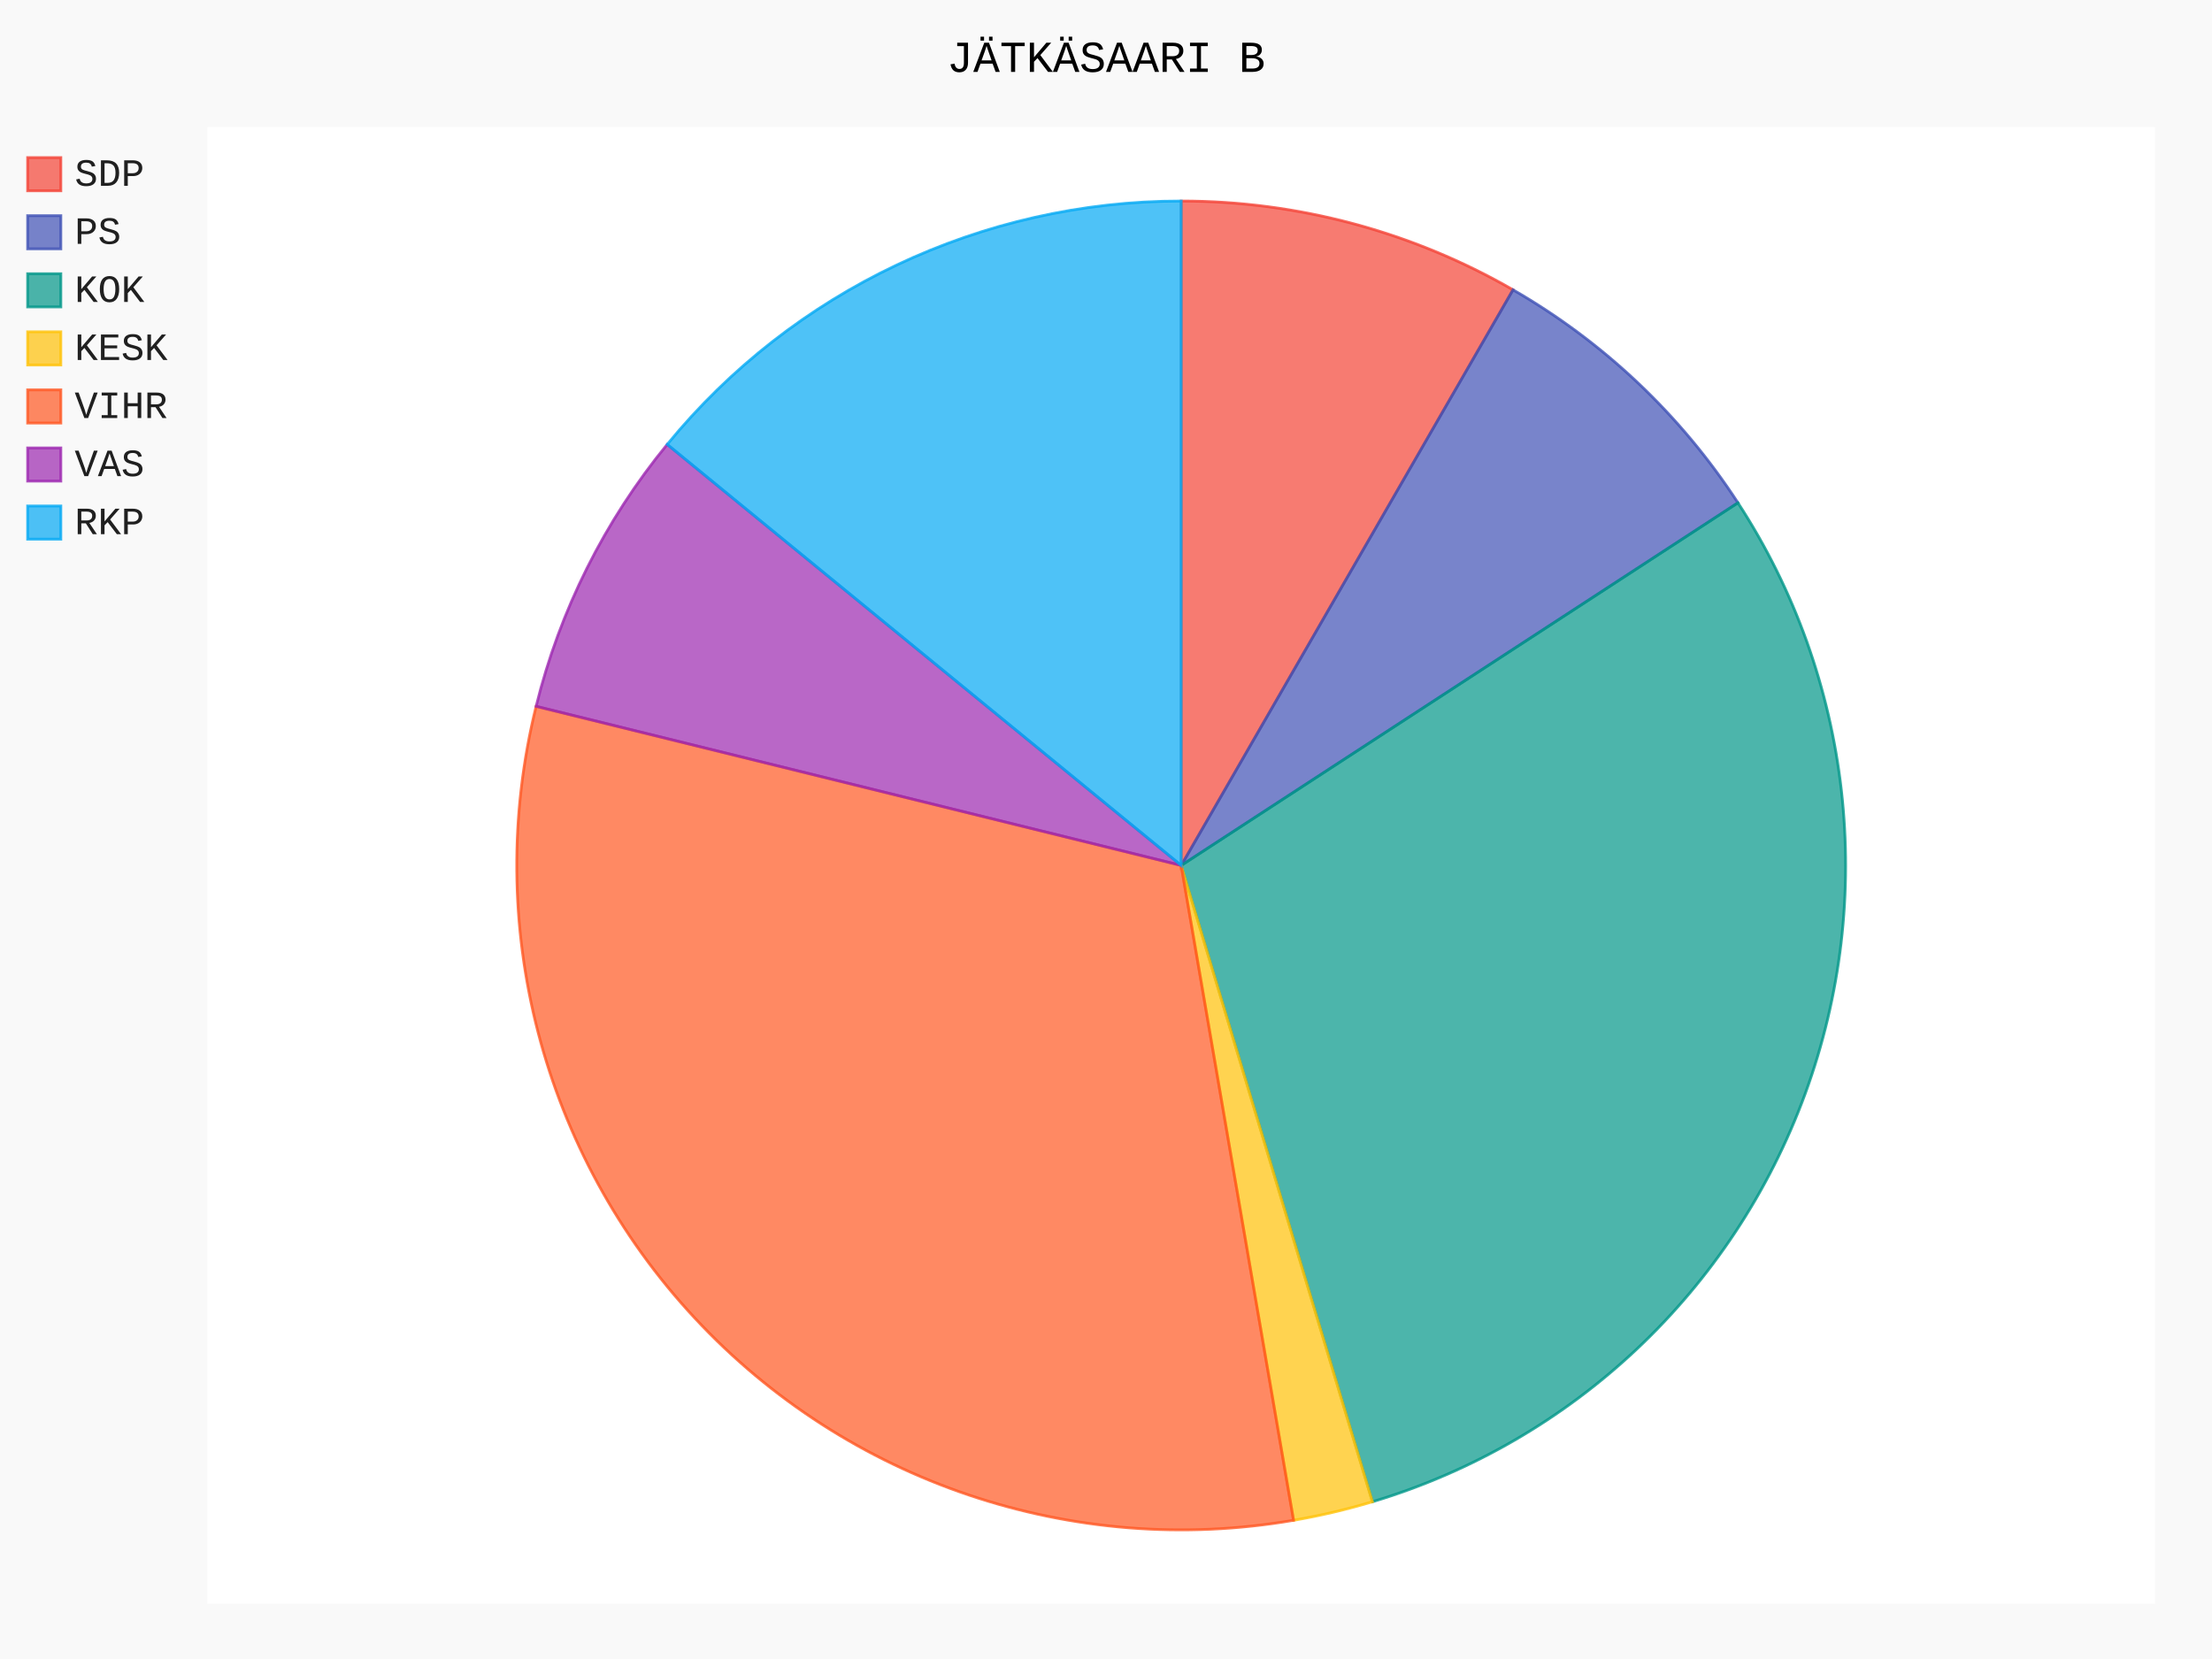
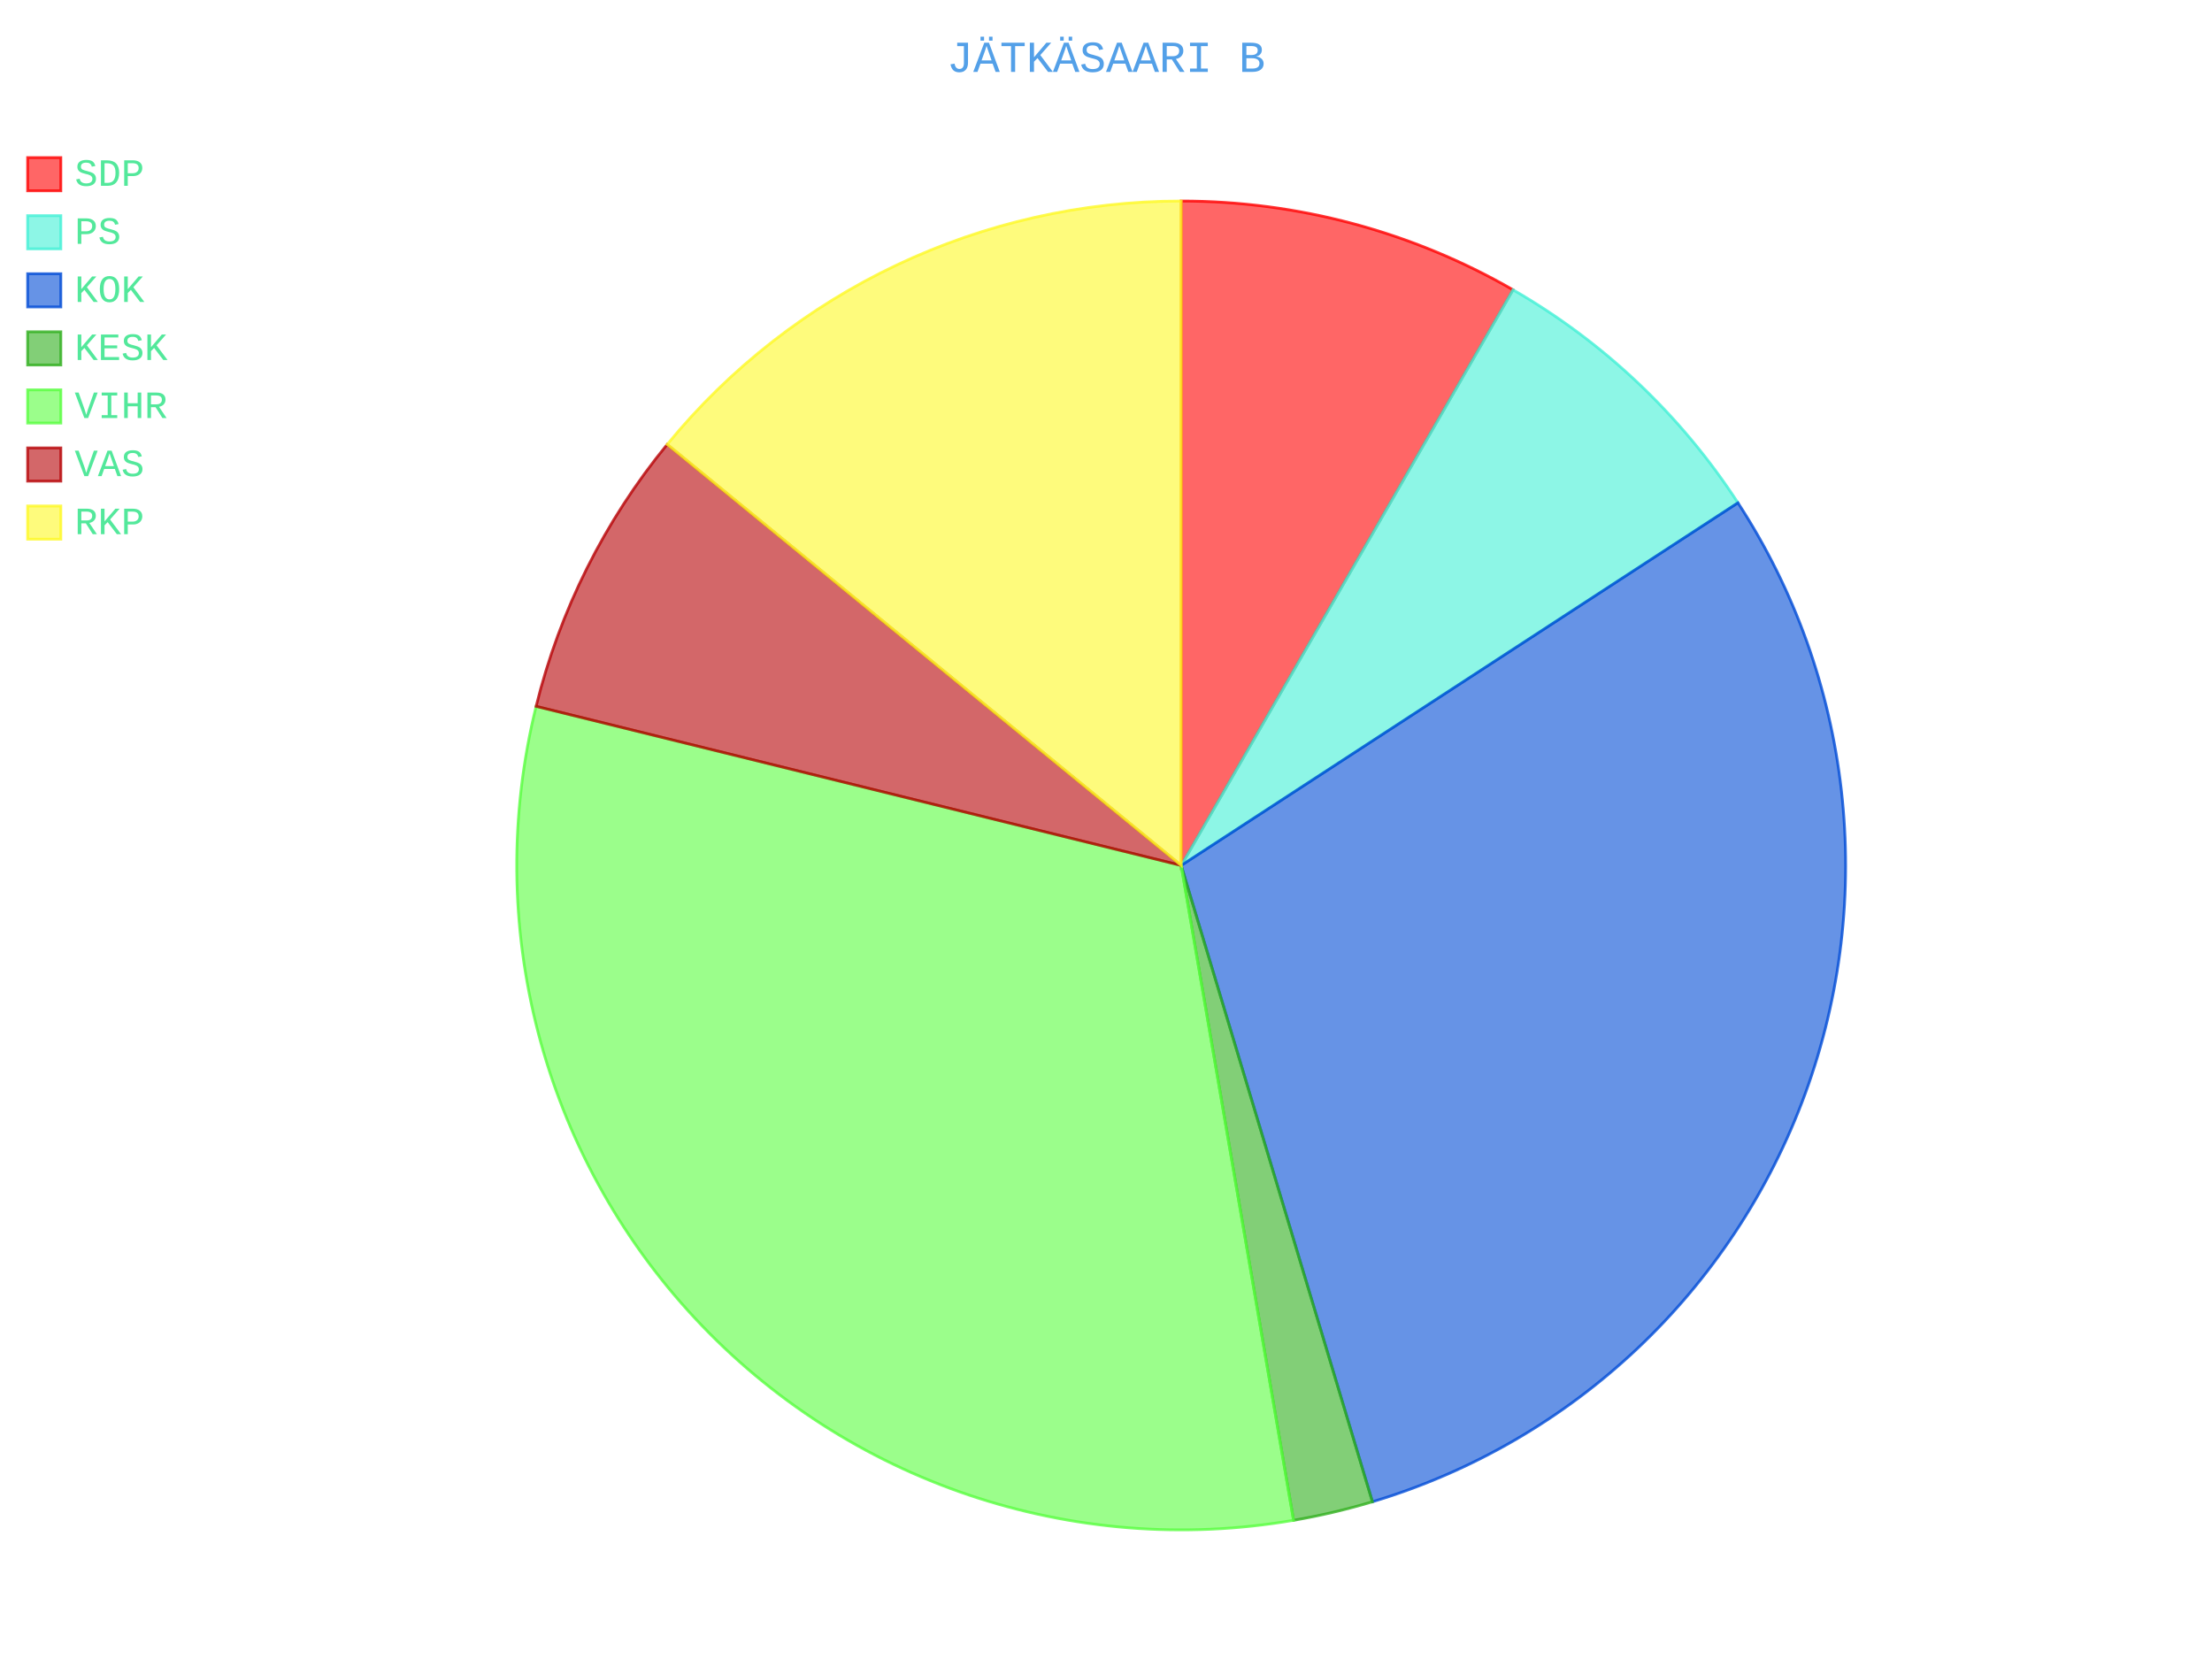
- <svg xmlns="http://www.w3.org/2000/svg" class="pygal-chart" id="chart-63087a28-ae72-4f87-bb49-42af4e8a24dd" viewBox="0 0 800 600">
+ <svg xmlns="http://www.w3.org/2000/svg" class="pygal-chart" id="chart-b0f94a85-b8e3-45f8-a40b-cb6a9776e395" viewBox="0 0 800 600">
  <defs>
-     <style type="text/css">#chart-63087a28-ae72-4f87-bb49-42af4e8a24dd{-webkit-user-select:none;-webkit-font-smoothing:antialiased;font-family:Consolas,"Liberation Mono",Menlo,Courier,monospace}#chart-63087a28-ae72-4f87-bb49-42af4e8a24dd .title{font-family:Consolas,"Liberation Mono",Menlo,Courier,monospace;font-size:16px}#chart-63087a28-ae72-4f87-bb49-42af4e8a24dd .legends .legend text{font-family:Consolas,"Liberation Mono",Menlo,Courier,monospace;font-size:14px}#chart-63087a28-ae72-4f87-bb49-42af4e8a24dd .axis text{font-family:Consolas,"Liberation Mono",Menlo,Courier,monospace;font-size:10px}#chart-63087a28-ae72-4f87-bb49-42af4e8a24dd .axis text.major{font-family:Consolas,"Liberation Mono",Menlo,Courier,monospace;font-size:10px}#chart-63087a28-ae72-4f87-bb49-42af4e8a24dd .text-overlay text.value{font-family:Consolas,"Liberation Mono",Menlo,Courier,monospace;font-size:16px}#chart-63087a28-ae72-4f87-bb49-42af4e8a24dd .text-overlay text.label{font-family:Consolas,"Liberation Mono",Menlo,Courier,monospace;font-size:10px}#chart-63087a28-ae72-4f87-bb49-42af4e8a24dd .tooltip{font-family:Consolas,"Liberation Mono",Menlo,Courier,monospace;font-size:14px}#chart-63087a28-ae72-4f87-bb49-42af4e8a24dd text.no_data{font-family:Consolas,"Liberation Mono",Menlo,Courier,monospace;font-size:64px}
- #chart-63087a28-ae72-4f87-bb49-42af4e8a24dd{background-color:rgba(249,249,249,1)}#chart-63087a28-ae72-4f87-bb49-42af4e8a24dd path,#chart-63087a28-ae72-4f87-bb49-42af4e8a24dd line,#chart-63087a28-ae72-4f87-bb49-42af4e8a24dd rect,#chart-63087a28-ae72-4f87-bb49-42af4e8a24dd circle{-webkit-transition:150ms;-moz-transition:150ms;transition:150ms}#chart-63087a28-ae72-4f87-bb49-42af4e8a24dd .graph &gt; .background{fill:rgba(249,249,249,1)}#chart-63087a28-ae72-4f87-bb49-42af4e8a24dd .plot &gt; .background{fill:rgba(255,255,255,1)}#chart-63087a28-ae72-4f87-bb49-42af4e8a24dd .graph{fill:rgba(0,0,0,.87)}#chart-63087a28-ae72-4f87-bb49-42af4e8a24dd text.no_data{fill:rgba(0,0,0,1)}#chart-63087a28-ae72-4f87-bb49-42af4e8a24dd .title{fill:rgba(0,0,0,1)}#chart-63087a28-ae72-4f87-bb49-42af4e8a24dd .legends .legend text{fill:rgba(0,0,0,.87)}#chart-63087a28-ae72-4f87-bb49-42af4e8a24dd .legends .legend:hover text{fill:rgba(0,0,0,1)}#chart-63087a28-ae72-4f87-bb49-42af4e8a24dd .axis .line{stroke:rgba(0,0,0,1)}#chart-63087a28-ae72-4f87-bb49-42af4e8a24dd .axis .guide.line{stroke:rgba(0,0,0,.54)}#chart-63087a28-ae72-4f87-bb49-42af4e8a24dd .axis .major.line{stroke:rgba(0,0,0,.87)}#chart-63087a28-ae72-4f87-bb49-42af4e8a24dd .axis text.major{fill:rgba(0,0,0,1)}#chart-63087a28-ae72-4f87-bb49-42af4e8a24dd .axis.y .guides:hover .guide.line,#chart-63087a28-ae72-4f87-bb49-42af4e8a24dd .line-graph .axis.x .guides:hover .guide.line,#chart-63087a28-ae72-4f87-bb49-42af4e8a24dd .stackedline-graph .axis.x .guides:hover .guide.line,#chart-63087a28-ae72-4f87-bb49-42af4e8a24dd .xy-graph .axis.x .guides:hover .guide.line{stroke:rgba(0,0,0,1)}#chart-63087a28-ae72-4f87-bb49-42af4e8a24dd .axis .guides:hover text{fill:rgba(0,0,0,1)}#chart-63087a28-ae72-4f87-bb49-42af4e8a24dd .reactive{fill-opacity:.7;stroke-opacity:.8}#chart-63087a28-ae72-4f87-bb49-42af4e8a24dd .ci{stroke:rgba(0,0,0,.87)}#chart-63087a28-ae72-4f87-bb49-42af4e8a24dd .reactive.active,#chart-63087a28-ae72-4f87-bb49-42af4e8a24dd .active .reactive{fill-opacity:.8;stroke-opacity:.9;stroke-width:4}#chart-63087a28-ae72-4f87-bb49-42af4e8a24dd .ci .reactive.active{stroke-width:1.5}#chart-63087a28-ae72-4f87-bb49-42af4e8a24dd .series text{fill:rgba(0,0,0,1)}#chart-63087a28-ae72-4f87-bb49-42af4e8a24dd .tooltip rect{fill:rgba(255,255,255,1);stroke:rgba(0,0,0,1);-webkit-transition:opacity 150ms;-moz-transition:opacity 150ms;transition:opacity 150ms}#chart-63087a28-ae72-4f87-bb49-42af4e8a24dd .tooltip .label{fill:rgba(0,0,0,.87)}#chart-63087a28-ae72-4f87-bb49-42af4e8a24dd .tooltip .label{fill:rgba(0,0,0,.87)}#chart-63087a28-ae72-4f87-bb49-42af4e8a24dd .tooltip .legend{font-size:.8em;fill:rgba(0,0,0,.54)}#chart-63087a28-ae72-4f87-bb49-42af4e8a24dd .tooltip .x_label{font-size:.6em;fill:rgba(0,0,0,1)}#chart-63087a28-ae72-4f87-bb49-42af4e8a24dd .tooltip .xlink{font-size:.5em;text-decoration:underline}#chart-63087a28-ae72-4f87-bb49-42af4e8a24dd .tooltip .value{font-size:1.5em}#chart-63087a28-ae72-4f87-bb49-42af4e8a24dd .bound{font-size:.5em}#chart-63087a28-ae72-4f87-bb49-42af4e8a24dd .max-value{font-size:.75em;fill:rgba(0,0,0,.54)}#chart-63087a28-ae72-4f87-bb49-42af4e8a24dd .map-element{fill:rgba(255,255,255,1);stroke:rgba(0,0,0,.54) !important}#chart-63087a28-ae72-4f87-bb49-42af4e8a24dd .map-element .reactive{fill-opacity:inherit;stroke-opacity:inherit}#chart-63087a28-ae72-4f87-bb49-42af4e8a24dd .color-0,#chart-63087a28-ae72-4f87-bb49-42af4e8a24dd .color-0 a:visited{stroke:#F44336;fill:#F44336}#chart-63087a28-ae72-4f87-bb49-42af4e8a24dd .color-1,#chart-63087a28-ae72-4f87-bb49-42af4e8a24dd .color-1 a:visited{stroke:#3F51B5;fill:#3F51B5}#chart-63087a28-ae72-4f87-bb49-42af4e8a24dd .color-2,#chart-63087a28-ae72-4f87-bb49-42af4e8a24dd .color-2 a:visited{stroke:#009688;fill:#009688}#chart-63087a28-ae72-4f87-bb49-42af4e8a24dd .color-3,#chart-63087a28-ae72-4f87-bb49-42af4e8a24dd .color-3 a:visited{stroke:#FFC107;fill:#FFC107}#chart-63087a28-ae72-4f87-bb49-42af4e8a24dd .color-4,#chart-63087a28-ae72-4f87-bb49-42af4e8a24dd .color-4 a:visited{stroke:#FF5722;fill:#FF5722}#chart-63087a28-ae72-4f87-bb49-42af4e8a24dd .color-5,#chart-63087a28-ae72-4f87-bb49-42af4e8a24dd .color-5 a:visited{stroke:#9C27B0;fill:#9C27B0}#chart-63087a28-ae72-4f87-bb49-42af4e8a24dd .color-6,#chart-63087a28-ae72-4f87-bb49-42af4e8a24dd .color-6 a:visited{stroke:#03A9F4;fill:#03A9F4}#chart-63087a28-ae72-4f87-bb49-42af4e8a24dd .text-overlay .color-0 text{fill:black}#chart-63087a28-ae72-4f87-bb49-42af4e8a24dd .text-overlay .color-1 text{fill:black}#chart-63087a28-ae72-4f87-bb49-42af4e8a24dd .text-overlay .color-2 text{fill:black}#chart-63087a28-ae72-4f87-bb49-42af4e8a24dd .text-overlay .color-3 text{fill:black}#chart-63087a28-ae72-4f87-bb49-42af4e8a24dd .text-overlay .color-4 text{fill:black}#chart-63087a28-ae72-4f87-bb49-42af4e8a24dd .text-overlay .color-5 text{fill:black}#chart-63087a28-ae72-4f87-bb49-42af4e8a24dd .text-overlay .color-6 text{fill:black}
- #chart-63087a28-ae72-4f87-bb49-42af4e8a24dd text.no_data{text-anchor:middle}#chart-63087a28-ae72-4f87-bb49-42af4e8a24dd .guide.line{fill:none}#chart-63087a28-ae72-4f87-bb49-42af4e8a24dd .centered{text-anchor:middle}#chart-63087a28-ae72-4f87-bb49-42af4e8a24dd .title{text-anchor:middle}#chart-63087a28-ae72-4f87-bb49-42af4e8a24dd .legends .legend text{fill-opacity:1}#chart-63087a28-ae72-4f87-bb49-42af4e8a24dd .axis.x text{text-anchor:middle}#chart-63087a28-ae72-4f87-bb49-42af4e8a24dd .axis.x:not(.web) text[transform]{text-anchor:start}#chart-63087a28-ae72-4f87-bb49-42af4e8a24dd .axis.x:not(.web) text[transform].backwards{text-anchor:end}#chart-63087a28-ae72-4f87-bb49-42af4e8a24dd .axis.y text{text-anchor:end}#chart-63087a28-ae72-4f87-bb49-42af4e8a24dd .axis.y text[transform].backwards{text-anchor:start}#chart-63087a28-ae72-4f87-bb49-42af4e8a24dd .axis.y2 text{text-anchor:start}#chart-63087a28-ae72-4f87-bb49-42af4e8a24dd .axis.y2 text[transform].backwards{text-anchor:end}#chart-63087a28-ae72-4f87-bb49-42af4e8a24dd .axis .guide.line{stroke-dasharray:4,4}#chart-63087a28-ae72-4f87-bb49-42af4e8a24dd .axis .major.guide.line{stroke-dasharray:6,6}#chart-63087a28-ae72-4f87-bb49-42af4e8a24dd .horizontal .axis.y .guide.line,#chart-63087a28-ae72-4f87-bb49-42af4e8a24dd .horizontal .axis.y2 .guide.line,#chart-63087a28-ae72-4f87-bb49-42af4e8a24dd .vertical .axis.x .guide.line{opacity:0}#chart-63087a28-ae72-4f87-bb49-42af4e8a24dd .horizontal .axis.always_show .guide.line,#chart-63087a28-ae72-4f87-bb49-42af4e8a24dd .vertical .axis.always_show .guide.line{opacity:1 !important}#chart-63087a28-ae72-4f87-bb49-42af4e8a24dd .axis.y .guides:hover .guide.line,#chart-63087a28-ae72-4f87-bb49-42af4e8a24dd .axis.y2 .guides:hover .guide.line,#chart-63087a28-ae72-4f87-bb49-42af4e8a24dd .axis.x .guides:hover .guide.line{opacity:1}#chart-63087a28-ae72-4f87-bb49-42af4e8a24dd .axis .guides:hover text{opacity:1}#chart-63087a28-ae72-4f87-bb49-42af4e8a24dd .nofill{fill:none}#chart-63087a28-ae72-4f87-bb49-42af4e8a24dd .subtle-fill{fill-opacity:.2}#chart-63087a28-ae72-4f87-bb49-42af4e8a24dd .dot{stroke-width:1px;fill-opacity:1}#chart-63087a28-ae72-4f87-bb49-42af4e8a24dd .dot.active{stroke-width:5px}#chart-63087a28-ae72-4f87-bb49-42af4e8a24dd .dot.negative{fill:transparent}#chart-63087a28-ae72-4f87-bb49-42af4e8a24dd text,#chart-63087a28-ae72-4f87-bb49-42af4e8a24dd tspan{stroke:none !important}#chart-63087a28-ae72-4f87-bb49-42af4e8a24dd .series text.active{opacity:1}#chart-63087a28-ae72-4f87-bb49-42af4e8a24dd .tooltip rect{fill-opacity:.95;stroke-width:.5}#chart-63087a28-ae72-4f87-bb49-42af4e8a24dd .tooltip text{fill-opacity:1}#chart-63087a28-ae72-4f87-bb49-42af4e8a24dd .showable{visibility:hidden}#chart-63087a28-ae72-4f87-bb49-42af4e8a24dd .showable.shown{visibility:visible}#chart-63087a28-ae72-4f87-bb49-42af4e8a24dd .gauge-background{fill:rgba(229,229,229,1);stroke:none}#chart-63087a28-ae72-4f87-bb49-42af4e8a24dd .bg-lines{stroke:rgba(249,249,249,1);stroke-width:2px}</style>
+     <style type="text/css">#chart-b0f94a85-b8e3-45f8-a40b-cb6a9776e395{-webkit-user-select:none;-webkit-font-smoothing:antialiased;font-family:Consolas,"Liberation Mono",Menlo,Courier,monospace}#chart-b0f94a85-b8e3-45f8-a40b-cb6a9776e395 .title{font-family:Consolas,"Liberation Mono",Menlo,Courier,monospace;font-size:16px}#chart-b0f94a85-b8e3-45f8-a40b-cb6a9776e395 .legends .legend text{font-family:Consolas,"Liberation Mono",Menlo,Courier,monospace;font-size:14px}#chart-b0f94a85-b8e3-45f8-a40b-cb6a9776e395 .axis text{font-family:Consolas,"Liberation Mono",Menlo,Courier,monospace;font-size:10px}#chart-b0f94a85-b8e3-45f8-a40b-cb6a9776e395 .axis text.major{font-family:Consolas,"Liberation Mono",Menlo,Courier,monospace;font-size:10px}#chart-b0f94a85-b8e3-45f8-a40b-cb6a9776e395 .text-overlay text.value{font-family:Consolas,"Liberation Mono",Menlo,Courier,monospace;font-size:16px}#chart-b0f94a85-b8e3-45f8-a40b-cb6a9776e395 .text-overlay text.label{font-family:Consolas,"Liberation Mono",Menlo,Courier,monospace;font-size:10px}#chart-b0f94a85-b8e3-45f8-a40b-cb6a9776e395 .tooltip{font-family:Consolas,"Liberation Mono",Menlo,Courier,monospace;font-size:14px}#chart-b0f94a85-b8e3-45f8-a40b-cb6a9776e395 text.no_data{font-family:Consolas,"Liberation Mono",Menlo,Courier,monospace;font-size:64px}
+ #chart-b0f94a85-b8e3-45f8-a40b-cb6a9776e395{background-color:transparent}#chart-b0f94a85-b8e3-45f8-a40b-cb6a9776e395 path,#chart-b0f94a85-b8e3-45f8-a40b-cb6a9776e395 line,#chart-b0f94a85-b8e3-45f8-a40b-cb6a9776e395 rect,#chart-b0f94a85-b8e3-45f8-a40b-cb6a9776e395 circle{-webkit-transition:1000ms ease-in;-moz-transition:1000ms ease-in;transition:1000ms ease-in}#chart-b0f94a85-b8e3-45f8-a40b-cb6a9776e395 .graph &gt; .background{fill:transparent}#chart-b0f94a85-b8e3-45f8-a40b-cb6a9776e395 .plot &gt; .background{fill:transparent}#chart-b0f94a85-b8e3-45f8-a40b-cb6a9776e395 .graph{fill:#53E89B}#chart-b0f94a85-b8e3-45f8-a40b-cb6a9776e395 text.no_data{fill:#53A0E8}#chart-b0f94a85-b8e3-45f8-a40b-cb6a9776e395 .title{fill:#53A0E8}#chart-b0f94a85-b8e3-45f8-a40b-cb6a9776e395 .legends .legend text{fill:#53E89B}#chart-b0f94a85-b8e3-45f8-a40b-cb6a9776e395 .legends .legend:hover text{fill:#53A0E8}#chart-b0f94a85-b8e3-45f8-a40b-cb6a9776e395 .axis .line{stroke:#53A0E8}#chart-b0f94a85-b8e3-45f8-a40b-cb6a9776e395 .axis .guide.line{stroke:#630C0D}#chart-b0f94a85-b8e3-45f8-a40b-cb6a9776e395 .axis .major.line{stroke:#53E89B}#chart-b0f94a85-b8e3-45f8-a40b-cb6a9776e395 .axis text.major{fill:#53A0E8}#chart-b0f94a85-b8e3-45f8-a40b-cb6a9776e395 .axis.y .guides:hover .guide.line,#chart-b0f94a85-b8e3-45f8-a40b-cb6a9776e395 .line-graph .axis.x .guides:hover .guide.line,#chart-b0f94a85-b8e3-45f8-a40b-cb6a9776e395 .stackedline-graph .axis.x .guides:hover .guide.line,#chart-b0f94a85-b8e3-45f8-a40b-cb6a9776e395 .xy-graph .axis.x .guides:hover .guide.line{stroke:#53A0E8}#chart-b0f94a85-b8e3-45f8-a40b-cb6a9776e395 .axis .guides:hover text{fill:#53A0E8}#chart-b0f94a85-b8e3-45f8-a40b-cb6a9776e395 .reactive{fill-opacity:.6;stroke-opacity:.8}#chart-b0f94a85-b8e3-45f8-a40b-cb6a9776e395 .ci{stroke:#53E89B}#chart-b0f94a85-b8e3-45f8-a40b-cb6a9776e395 .reactive.active,#chart-b0f94a85-b8e3-45f8-a40b-cb6a9776e395 .active .reactive{fill-opacity:.9;stroke-opacity:.9;stroke-width:4}#chart-b0f94a85-b8e3-45f8-a40b-cb6a9776e395 .ci .reactive.active{stroke-width:1.5}#chart-b0f94a85-b8e3-45f8-a40b-cb6a9776e395 .series text{fill:#53A0E8}#chart-b0f94a85-b8e3-45f8-a40b-cb6a9776e395 .tooltip rect{fill:transparent;stroke:#53A0E8;-webkit-transition:opacity 1000ms ease-in;-moz-transition:opacity 1000ms ease-in;transition:opacity 1000ms ease-in}#chart-b0f94a85-b8e3-45f8-a40b-cb6a9776e395 .tooltip .label{fill:#53E89B}#chart-b0f94a85-b8e3-45f8-a40b-cb6a9776e395 .tooltip .label{fill:#53E89B}#chart-b0f94a85-b8e3-45f8-a40b-cb6a9776e395 .tooltip .legend{font-size:.8em;fill:#630C0D}#chart-b0f94a85-b8e3-45f8-a40b-cb6a9776e395 .tooltip .x_label{font-size:.6em;fill:#53A0E8}#chart-b0f94a85-b8e3-45f8-a40b-cb6a9776e395 .tooltip .xlink{font-size:.5em;text-decoration:underline}#chart-b0f94a85-b8e3-45f8-a40b-cb6a9776e395 .tooltip .value{font-size:1.5em}#chart-b0f94a85-b8e3-45f8-a40b-cb6a9776e395 .bound{font-size:.5em}#chart-b0f94a85-b8e3-45f8-a40b-cb6a9776e395 .max-value{font-size:.75em;fill:#630C0D}#chart-b0f94a85-b8e3-45f8-a40b-cb6a9776e395 .map-element{fill:transparent;stroke:#630C0D !important}#chart-b0f94a85-b8e3-45f8-a40b-cb6a9776e395 .map-element .reactive{fill-opacity:inherit;stroke-opacity:inherit}#chart-b0f94a85-b8e3-45f8-a40b-cb6a9776e395 .color-0,#chart-b0f94a85-b8e3-45f8-a40b-cb6a9776e395 .color-0 a:visited{stroke:#ff0000;fill:#ff0000}#chart-b0f94a85-b8e3-45f8-a40b-cb6a9776e395 .color-1,#chart-b0f94a85-b8e3-45f8-a40b-cb6a9776e395 .color-1 a:visited{stroke:#42f0d6;fill:#42f0d6}#chart-b0f94a85-b8e3-45f8-a40b-cb6a9776e395 .color-2,#chart-b0f94a85-b8e3-45f8-a40b-cb6a9776e395 .color-2 a:visited{stroke:#004bd6;fill:#004bd6}#chart-b0f94a85-b8e3-45f8-a40b-cb6a9776e395 .color-3,#chart-b0f94a85-b8e3-45f8-a40b-cb6a9776e395 .color-3 a:visited{stroke:#30af1d;fill:#30af1d}#chart-b0f94a85-b8e3-45f8-a40b-cb6a9776e395 .color-4,#chart-b0f94a85-b8e3-45f8-a40b-cb6a9776e395 .color-4 a:visited{stroke:#58fd3f;fill:#58fd3f}#chart-b0f94a85-b8e3-45f8-a40b-cb6a9776e395 .color-5,#chart-b0f94a85-b8e3-45f8-a40b-cb6a9776e395 .color-5 a:visited{stroke:#b60205;fill:#b60205}#chart-b0f94a85-b8e3-45f8-a40b-cb6a9776e395 .color-6,#chart-b0f94a85-b8e3-45f8-a40b-cb6a9776e395 .color-6 a:visited{stroke:#fdf926;fill:#fdf926}#chart-b0f94a85-b8e3-45f8-a40b-cb6a9776e395 .text-overlay .color-0 text{fill:black}#chart-b0f94a85-b8e3-45f8-a40b-cb6a9776e395 .text-overlay .color-1 text{fill:black}#chart-b0f94a85-b8e3-45f8-a40b-cb6a9776e395 .text-overlay .color-2 text{fill:black}#chart-b0f94a85-b8e3-45f8-a40b-cb6a9776e395 .text-overlay .color-3 text{fill:black}#chart-b0f94a85-b8e3-45f8-a40b-cb6a9776e395 .text-overlay .color-4 text{fill:black}#chart-b0f94a85-b8e3-45f8-a40b-cb6a9776e395 .text-overlay .color-5 text{fill:black}#chart-b0f94a85-b8e3-45f8-a40b-cb6a9776e395 .text-overlay .color-6 text{fill:black}
+ #chart-b0f94a85-b8e3-45f8-a40b-cb6a9776e395 text.no_data{text-anchor:middle}#chart-b0f94a85-b8e3-45f8-a40b-cb6a9776e395 .guide.line{fill:none}#chart-b0f94a85-b8e3-45f8-a40b-cb6a9776e395 .centered{text-anchor:middle}#chart-b0f94a85-b8e3-45f8-a40b-cb6a9776e395 .title{text-anchor:middle}#chart-b0f94a85-b8e3-45f8-a40b-cb6a9776e395 .legends .legend text{fill-opacity:1}#chart-b0f94a85-b8e3-45f8-a40b-cb6a9776e395 .axis.x text{text-anchor:middle}#chart-b0f94a85-b8e3-45f8-a40b-cb6a9776e395 .axis.x:not(.web) text[transform]{text-anchor:start}#chart-b0f94a85-b8e3-45f8-a40b-cb6a9776e395 .axis.x:not(.web) text[transform].backwards{text-anchor:end}#chart-b0f94a85-b8e3-45f8-a40b-cb6a9776e395 .axis.y text{text-anchor:end}#chart-b0f94a85-b8e3-45f8-a40b-cb6a9776e395 .axis.y text[transform].backwards{text-anchor:start}#chart-b0f94a85-b8e3-45f8-a40b-cb6a9776e395 .axis.y2 text{text-anchor:start}#chart-b0f94a85-b8e3-45f8-a40b-cb6a9776e395 .axis.y2 text[transform].backwards{text-anchor:end}#chart-b0f94a85-b8e3-45f8-a40b-cb6a9776e395 .axis .guide.line{stroke-dasharray:4,4}#chart-b0f94a85-b8e3-45f8-a40b-cb6a9776e395 .axis .major.guide.line{stroke-dasharray:6,6}#chart-b0f94a85-b8e3-45f8-a40b-cb6a9776e395 .horizontal .axis.y .guide.line,#chart-b0f94a85-b8e3-45f8-a40b-cb6a9776e395 .horizontal .axis.y2 .guide.line,#chart-b0f94a85-b8e3-45f8-a40b-cb6a9776e395 .vertical .axis.x .guide.line{opacity:0}#chart-b0f94a85-b8e3-45f8-a40b-cb6a9776e395 .horizontal .axis.always_show .guide.line,#chart-b0f94a85-b8e3-45f8-a40b-cb6a9776e395 .vertical .axis.always_show .guide.line{opacity:1 !important}#chart-b0f94a85-b8e3-45f8-a40b-cb6a9776e395 .axis.y .guides:hover .guide.line,#chart-b0f94a85-b8e3-45f8-a40b-cb6a9776e395 .axis.y2 .guides:hover .guide.line,#chart-b0f94a85-b8e3-45f8-a40b-cb6a9776e395 .axis.x .guides:hover .guide.line{opacity:1}#chart-b0f94a85-b8e3-45f8-a40b-cb6a9776e395 .axis .guides:hover text{opacity:1}#chart-b0f94a85-b8e3-45f8-a40b-cb6a9776e395 .nofill{fill:none}#chart-b0f94a85-b8e3-45f8-a40b-cb6a9776e395 .subtle-fill{fill-opacity:.2}#chart-b0f94a85-b8e3-45f8-a40b-cb6a9776e395 .dot{stroke-width:1px;fill-opacity:1}#chart-b0f94a85-b8e3-45f8-a40b-cb6a9776e395 .dot.active{stroke-width:5px}#chart-b0f94a85-b8e3-45f8-a40b-cb6a9776e395 .dot.negative{fill:transparent}#chart-b0f94a85-b8e3-45f8-a40b-cb6a9776e395 text,#chart-b0f94a85-b8e3-45f8-a40b-cb6a9776e395 tspan{stroke:none !important}#chart-b0f94a85-b8e3-45f8-a40b-cb6a9776e395 .series text.active{opacity:1}#chart-b0f94a85-b8e3-45f8-a40b-cb6a9776e395 .tooltip rect{fill-opacity:.95;stroke-width:.5}#chart-b0f94a85-b8e3-45f8-a40b-cb6a9776e395 .tooltip text{fill-opacity:1}#chart-b0f94a85-b8e3-45f8-a40b-cb6a9776e395 .showable{visibility:hidden}#chart-b0f94a85-b8e3-45f8-a40b-cb6a9776e395 .showable.shown{visibility:visible}#chart-b0f94a85-b8e3-45f8-a40b-cb6a9776e395 .gauge-background{fill:rgba(229,229,229,1);stroke:none}#chart-b0f94a85-b8e3-45f8-a40b-cb6a9776e395 .bg-lines{stroke:transparent;stroke-width:2px}</style>
  </defs>
  <g class="graph pie-graph vertical">
    <rect class="background" height="600" width="800" x="0" y="0" />
    <g class="plot" transform="translate(75, 46)">
      <rect class="background" height="534" width="704.4" x="0" y="0" />
      <g class="series serie-0 color-0">
        <g class="slices">
          <g class="slice">
            <path class="slice reactive tooltip-trigger" d="M352.2 26.7 A240.3 240.3 0 0 1 472.199 58.807 L352.2 267 A0 0 0 0 0 352.2 267 z" />
          </g>
        </g>
      </g>
      <g class="series serie-1 color-1">
        <g class="slices">
          <g class="slice">
            <path class="slice reactive tooltip-trigger" d="M472.199 58.807 A240.3 240.3 0 0 1 553.552 135.845 L352.2 267 A0 0 0 0 0 352.2 267 z" />
          </g>
        </g>
      </g>
      <g class="series serie-2 color-2">
        <g class="slices">
          <g class="slice">
            <path class="slice reactive tooltip-trigger" d="M553.552 135.845 A240.3 240.3 0 0 1 421.36 497.132 L352.2 267 A0 0 0 0 0 352.2 267 z" />
          </g>
        </g>
      </g>
      <g class="series serie-3 color-3">
        <g class="slices">
          <g class="slice">
            <path class="slice reactive tooltip-trigger" d="M421.36 497.132 A240.3 240.3 0 0 1 392.839 503.839 L352.2 267 A0 0 0 0 0 352.2 267 z" />
          </g>
        </g>
      </g>
      <g class="series serie-4 color-4">
        <g class="slices">
          <g class="slice">
            <path class="slice reactive tooltip-trigger" d="M392.839 503.839 A240.3 240.3 0 0 1 118.892 209.453 L352.2 267 A0 0 0 0 0 352.2 267 z" />
          </g>
        </g>
      </g>
      <g class="series serie-5 color-5">
        <g class="slices">
          <g class="slice">
            <path class="slice reactive tooltip-trigger" d="M118.892 209.453 A240.3 240.3 0 0 1 166.3 114.732 L352.2 267 A0 0 0 0 0 352.2 267 z" />
          </g>
        </g>
      </g>
      <g class="series serie-6 color-6">
        <g class="slices">
          <g class="slice">
            <path class="slice reactive tooltip-trigger" d="M166.3 114.732 A240.3 240.3 0 0 1 352.2 26.7 L352.2 267 A0 0 0 0 0 352.2 267 z" />
          </g>
        </g>
      </g>
    </g>
    <g class="titles">
      <text class="title plot_title" x="400.0" y="26">JÄTKÄSAARI B</text>
    </g>
    <g class="plot overlay" transform="translate(75, 46)">
      <g class="series serie-0 color-0" />
      <g class="series serie-1 color-1" />
      <g class="series serie-2 color-2" />
      <g class="series serie-3 color-3" />
      <g class="series serie-4 color-4" />
      <g class="series serie-5 color-5" />
      <g class="series serie-6 color-6" />
    </g>
    <g class="plot text-overlay" transform="translate(75, 46)">
      <g class="series serie-0 color-0" />
      <g class="series serie-1 color-1" />
      <g class="series serie-2 color-2" />
      <g class="series serie-3 color-3" />
      <g class="series serie-4 color-4" />
      <g class="series serie-5 color-5" />
      <g class="series serie-6 color-6" />
    </g>
    <g class="plot tooltip-overlay" transform="translate(75, 46)">
      <g class="tooltip" style="opacity: 0" transform="translate(0 0)">
        <rect class="tooltip-box" height="0" rx="0" ry="0" width="0" />
        <g class="text" />
      </g>
    </g>
    <g class="legends" transform="translate(10, 56)">
      <g class="legend reactive activate-serie" id="activate-serie-0">
        <rect class="color-0 reactive" height="12" width="12" x="0.0" y="1.0" />
        <text x="17.0" y="11.2">SDP</text>
      </g>
      <g class="legend reactive activate-serie" id="activate-serie-1">
        <rect class="color-1 reactive" height="12" width="12" x="0.0" y="22.0" />
        <text x="17.0" y="32.2">PS</text>
      </g>
      <g class="legend reactive activate-serie" id="activate-serie-2">
        <rect class="color-2 reactive" height="12" width="12" x="0.0" y="43.0" />
        <text x="17.0" y="53.2">KOK</text>
      </g>
      <g class="legend reactive activate-serie" id="activate-serie-3">
        <rect class="color-3 reactive" height="12" width="12" x="0.0" y="64.0" />
        <text x="17.0" y="74.2">KESK</text>
      </g>
      <g class="legend reactive activate-serie" id="activate-serie-4">
        <rect class="color-4 reactive" height="12" width="12" x="0.0" y="85.0" />
        <text x="17.0" y="95.2">VIHR</text>
      </g>
      <g class="legend reactive activate-serie" id="activate-serie-5">
        <rect class="color-5 reactive" height="12" width="12" x="0.0" y="106.0" />
        <text x="17.0" y="116.2">VAS</text>
      </g>
      <g class="legend reactive activate-serie" id="activate-serie-6">
        <rect class="color-6 reactive" height="12" width="12" x="0.0" y="127.0" />
        <text x="17.0" y="137.2">RKP</text>
      </g>
    </g>
    <g class="legends" transform="translate(790, 56)" />
  </g>
</svg>
